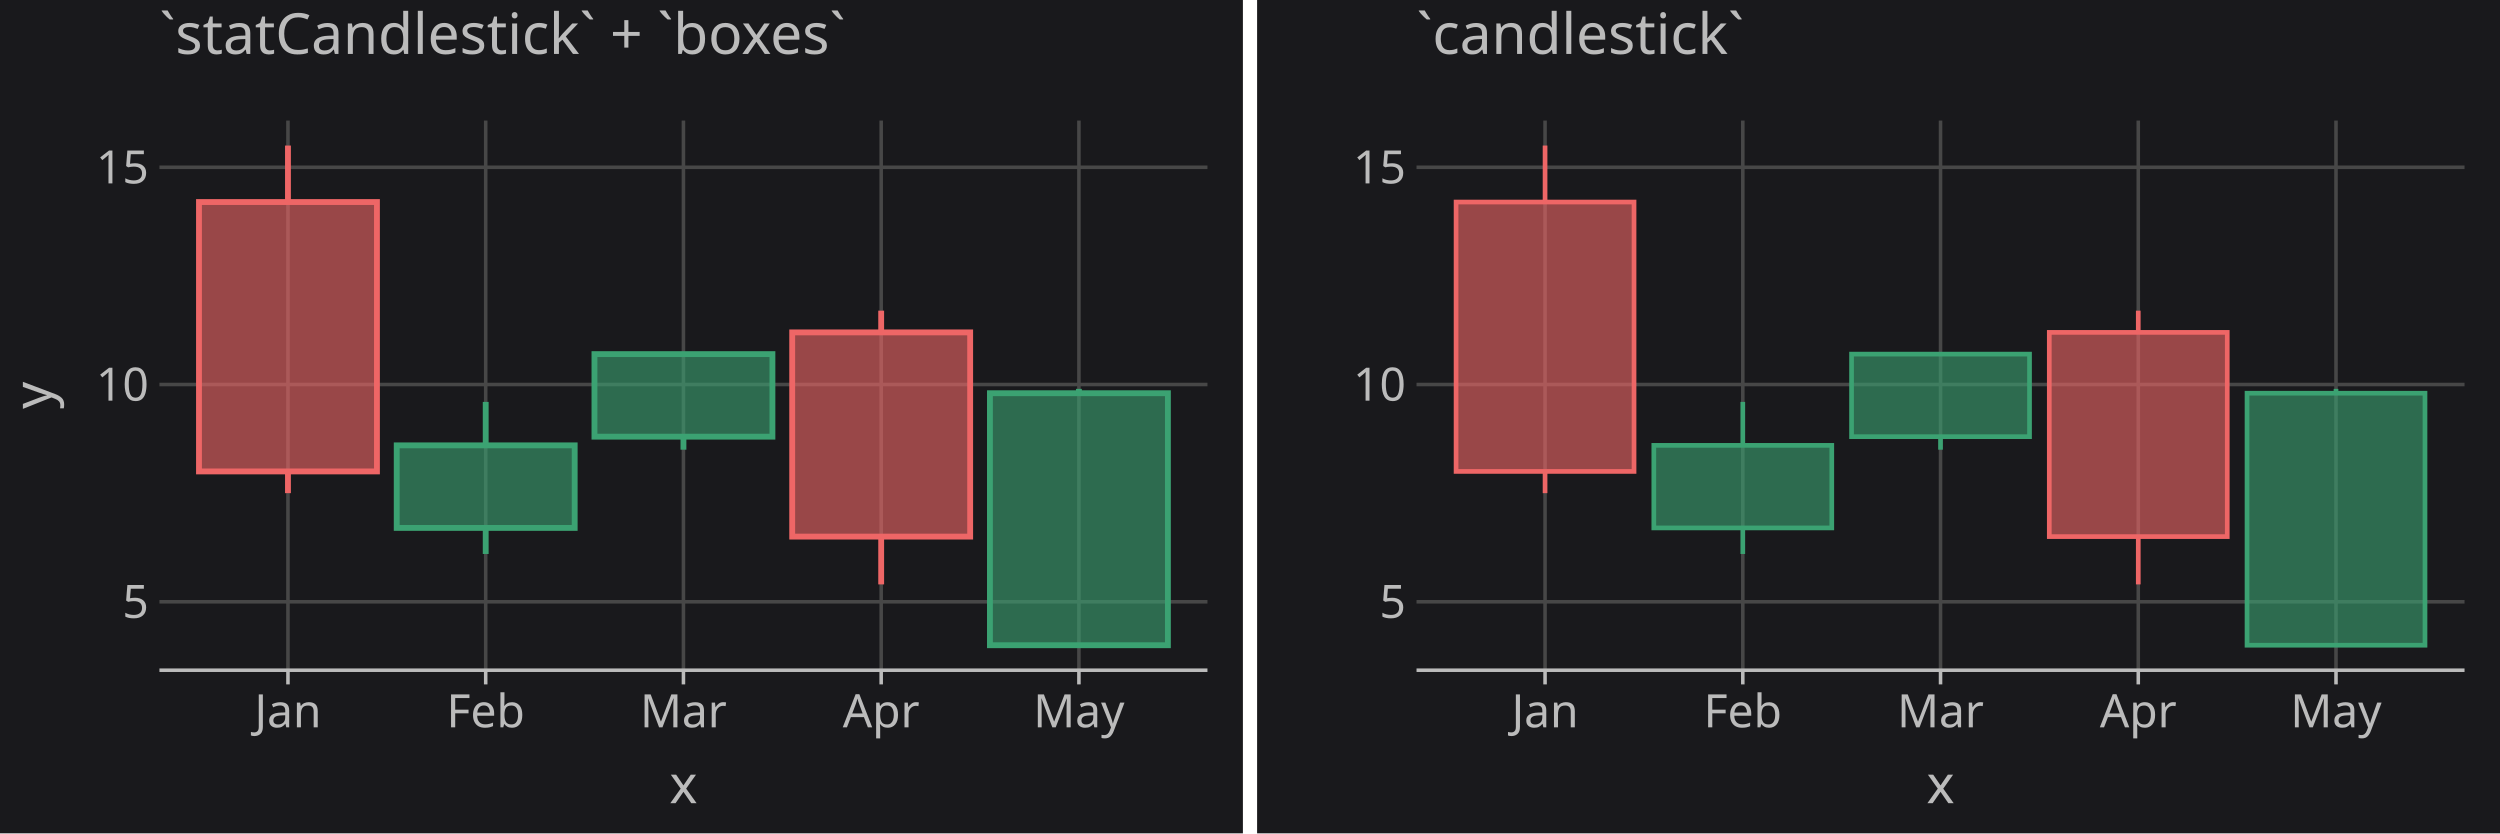
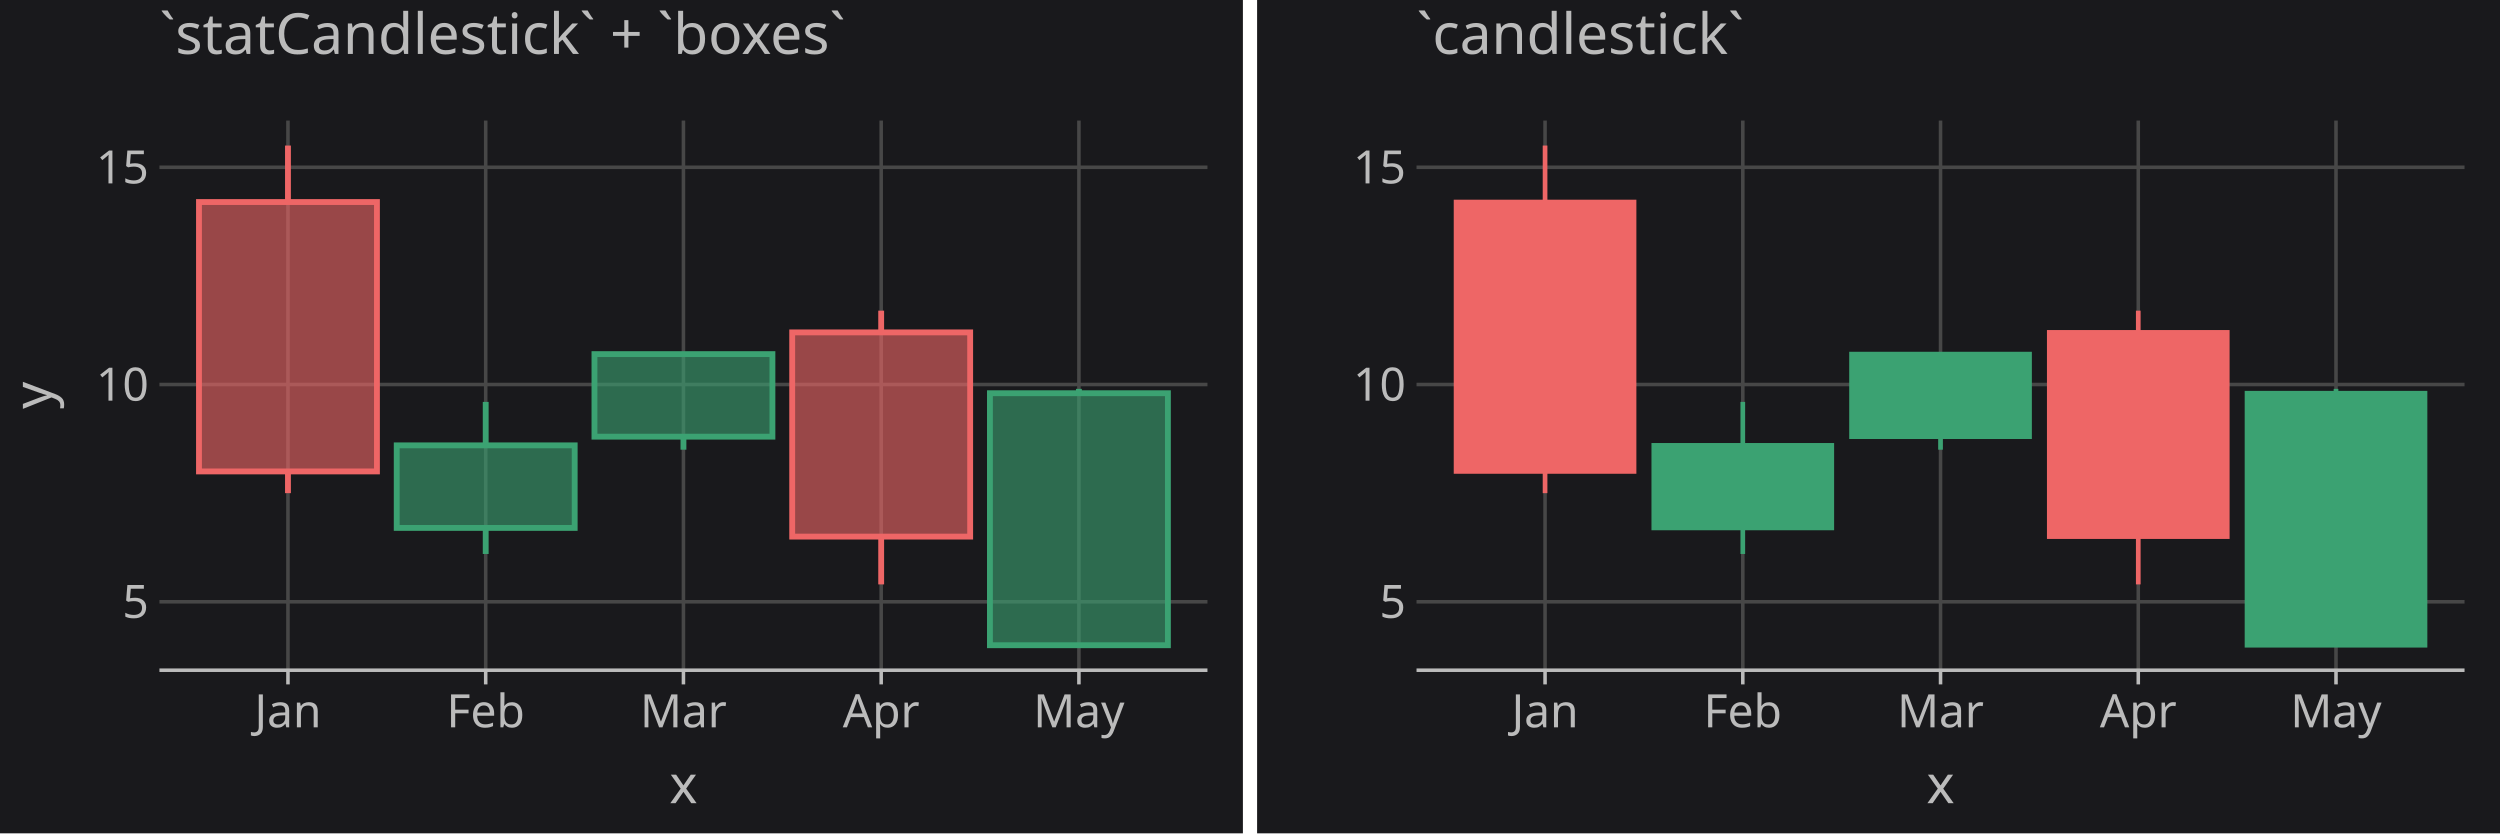
<svg xmlns="http://www.w3.org/2000/svg" class="plt-container" width="705.0" height="235.0">
  <g id="xXxprefixXx0">
    <rect x="0.0" y="0.0" height="235.0" width="705.0" fill="rgb(255,255,255)" fill-opacity="1.0" stroke="rgb(71,71,71)" stroke-opacity="1.0" stroke-width="0.0">
    </rect>
  </g>
  <svg class="plt-container" width="350.5" height="235.0" x="0.0" y="0.0">
    <style type="text/css">
    .plt-container {
   font-family: Lucida Grande, sans-serif;
   user-select: none;
   -webkit-user-select: none;
   -moz-user-select: none;
   -ms-user-select: none;
}
text {
   text-rendering: optimizeLegibility;
}
#xXxprefixXx1 .plot-title {
   fill: #bbbbbb;
   font-family: Lucida Grande, sans-serif;
   font-size: 16.0px;
   font-weight: normal;
   font-style: normal;   
}
#xXxprefixXx1 .plot-subtitle {
   fill: #bbbbbb;
   font-family: Lucida Grande, sans-serif;
   font-size: 15.0px;
   font-weight: normal;
   font-style: normal;   
}
#xXxprefixXx1 .plot-caption {
   fill: #bbbbbb;
   font-family: Lucida Grande, sans-serif;
   font-size: 13.0px;
   font-weight: normal;
   font-style: normal;   
}
#xXxprefixXx1 .legend-title {
   fill: #bbbbbb;
   font-family: Lucida Grande, sans-serif;
   font-size: 15.0px;
   font-weight: normal;
   font-style: normal;   
}
#xXxprefixXx1 .legend-item {
   fill: #bbbbbb;
   font-family: Lucida Grande, sans-serif;
   font-size: 13.0px;
   font-weight: normal;
   font-style: normal;   
}
#xXxprefixXx1 .axis-title-x {
   fill: #bbbbbb;
   font-family: Lucida Grande, sans-serif;
   font-size: 15.0px;
   font-weight: normal;
   font-style: normal;   
}
#xXxprefixXx1 .axis-text-x {
   fill: #bbbbbb;
   font-family: Lucida Grande, sans-serif;
   font-size: 13.0px;
   font-weight: normal;
   font-style: normal;   
}
#xXxprefixXx3 .axis-tooltip-text-x {
   fill: #303030;
   font-family: Lucida Grande, sans-serif;
   font-size: 13.0px;
   font-weight: normal;
   font-style: normal;   
}
#xXxprefixXx1 .axis-title-y {
   fill: #bbbbbb;
   font-family: Lucida Grande, sans-serif;
   font-size: 15.0px;
   font-weight: normal;
   font-style: normal;   
}
#xXxprefixXx1 .axis-text-y {
   fill: #bbbbbb;
   font-family: Lucida Grande, sans-serif;
   font-size: 13.0px;
   font-weight: normal;
   font-style: normal;   
}
#xXxprefixXx3 .axis-tooltip-text-y {
   fill: #303030;
   font-family: Lucida Grande, sans-serif;
   font-size: 13.0px;
   font-weight: normal;
   font-style: normal;   
}
#xXxprefixXx1 .facet-strip-text-x {
   fill: #bbbbbb;
   font-family: Lucida Grande, sans-serif;
   font-size: 13.0px;
   font-weight: normal;
   font-style: normal;   
}
#xXxprefixXx1 .facet-strip-text-y {
   fill: #bbbbbb;
   font-family: Lucida Grande, sans-serif;
   font-size: 13.0px;
   font-weight: normal;
   font-style: normal;   
}
#xXxprefixXx3 .tooltip-text {
   fill: #bbbbbb;
   font-family: Lucida Grande, sans-serif;
   font-size: 13.0px;
   font-weight: normal;
   font-style: normal;   
}
#xXxprefixXx3 .tooltip-title {
   fill: #bbbbbb;
   font-family: Lucida Grande, sans-serif;
   font-size: 13.0px;
   font-weight: bold;
   font-style: normal;   
}
#xXxprefixXx3 .tooltip-label {
   fill: #bbbbbb;
   font-family: Lucida Grande, sans-serif;
   font-size: 13.0px;
   font-weight: bold;
   font-style: normal;   
}

    </style>
    <g id="xXxprefixXx1">
      <path fill-rule="evenodd" fill="rgb(25,25,28)" fill-opacity="1.0" d="M0.0 0.0 L0.0 235.0 L350.5 235.0 L350.5 0.0 Z">
      </path>
      <g transform="translate(23.0 34.0 ) ">
        <g transform="translate(21.96121 0.0 ) ">
          <line x1="36.245" y1="155.0" x2="36.245" y2="-2.8421709430404007E-14" stroke="rgb(71,71,71)" stroke-opacity="1.0" stroke-width="1.0" fill="none">
          </line>
          <line x1="92.007" y1="155.0" x2="92.007" y2="-2.8421709430404007E-14" stroke="rgb(71,71,71)" stroke-opacity="1.0" stroke-width="1.0" fill="none">
          </line>
          <line x1="147.769" y1="155.0" x2="147.769" y2="-2.8421709430404007E-14" stroke="rgb(71,71,71)" stroke-opacity="1.0" stroke-width="1.0" fill="none">
          </line>
          <line x1="203.531" y1="155.0" x2="203.531" y2="-2.8421709430404007E-14" stroke="rgb(71,71,71)" stroke-opacity="1.0" stroke-width="1.0" fill="none">
          </line>
          <line x1="259.293" y1="155.0" x2="259.293" y2="-2.8421709430404007E-14" stroke="rgb(71,71,71)" stroke-opacity="1.0" stroke-width="1.0" fill="none">
          </line>
        </g>
        <g transform="translate(21.96121 155.0 ) ">
          <g transform="translate(36.24532 0.0 ) ">
            <line stroke-width="1.0" stroke="rgb(187,187,187)" stroke-opacity="1.0" x2="0.0" y2="4.0">
            </line>
            <g transform="translate(0.0 7.0 ) ">
              <text class="axis-text-x" text-anchor="middle" dy="0.7em">
                <tspan>Jan</tspan>
              </text>
            </g>
          </g>
          <g transform="translate(92.00736 0.0 ) ">
            <line stroke-width="1.0" stroke="rgb(187,187,187)" stroke-opacity="1.0" x2="0.0" y2="4.0">
            </line>
            <g transform="translate(0.0 7.0 ) ">
              <text class="axis-text-x" text-anchor="middle" dy="0.7em">
                <tspan>Feb</tspan>
              </text>
            </g>
          </g>
          <g transform="translate(147.7694 0.0 ) ">
            <line stroke-width="1.0" stroke="rgb(187,187,187)" stroke-opacity="1.0" x2="0.0" y2="4.0">
            </line>
            <g transform="translate(0.0 7.0 ) ">
              <text class="axis-text-x" text-anchor="middle" dy="0.7em">
                <tspan>Mar</tspan>
              </text>
            </g>
          </g>
          <g transform="translate(203.5314 0.0 ) ">
            <line stroke-width="1.0" stroke="rgb(187,187,187)" stroke-opacity="1.0" x2="0.0" y2="4.0">
            </line>
            <g transform="translate(0.0 7.0 ) ">
              <text class="axis-text-x" text-anchor="middle" dy="0.7em">
                <tspan>Apr</tspan>
              </text>
            </g>
          </g>
          <g transform="translate(259.2935 0.0 ) ">
            <line stroke-width="1.0" stroke="rgb(187,187,187)" stroke-opacity="1.0" x2="0.0" y2="4.0">
            </line>
            <g transform="translate(0.0 7.0 ) ">
              <text class="axis-text-x" text-anchor="middle" dy="0.7em">
                <tspan>May</tspan>
              </text>
            </g>
          </g>
          <line x1="0.0" y1="0.0" x2="295.539" y2="0.0" stroke-width="1.0" stroke="rgb(187,187,187)" stroke-opacity="1.0">
          </line>
        </g>
        <g transform="translate(21.96121 0.0 ) ">
          <line x1="0.0" y1="135.702" x2="295.539" y2="135.702" stroke="rgb(71,71,71)" stroke-opacity="1.0" stroke-width="1.0" fill="none">
          </line>
          <line x1="0.0" y1="74.437" x2="295.539" y2="74.437" stroke="rgb(71,71,71)" stroke-opacity="1.0" stroke-width="1.0" fill="none">
          </line>
          <line x1="0.0" y1="13.172" x2="295.539" y2="13.172" stroke="rgb(71,71,71)" stroke-opacity="1.0" stroke-width="1.0" fill="none">
          </line>
        </g>
        <g transform="translate(21.96121 0.0 ) ">
          <g transform="translate(0.0 135.7016 ) ">
            <g transform="translate(-3.0 0.0 ) ">
              <text class="axis-text-y" text-anchor="end" dy="0.35em">
                <tspan>5</tspan>
              </text>
            </g>
          </g>
          <g transform="translate(0.0 74.43676 ) ">
            <g transform="translate(-3.0 0.0 ) ">
              <text class="axis-text-y" text-anchor="end" dy="0.35em">
                <tspan>10</tspan>
              </text>
            </g>
          </g>
          <g transform="translate(0.0 13.17194 ) ">
            <g transform="translate(-3.0 0.0 ) ">
              <text class="axis-text-y" text-anchor="end" dy="0.35em">
                <tspan>15</tspan>
              </text>
            </g>
          </g>
        </g>
        <g transform="translate(21.96121 0.0 ) " clip-path="url(#xXxprefixXx2)" clip-bounds-jfx="[rect (0.0, 0.0), (295.539, 155.0)]">
          <defs>
            <clipPath id="xXxprefixXx2">
              <rect x="0.0" y="0.0" width="295.539" height="155.0">
              </rect>
            </clipPath>
          </defs>
          <rect x="11.152" y="22.974" height="75.968" width="50.186" stroke="rgb(238,102,102)" stroke-opacity="1.0" fill="rgb(238,102,102)" fill-opacity="0.6" stroke-width="1.65">
          </rect>
          <rect x="66.914" y="91.591" height="23.281" width="50.186" stroke="rgb(59,162,114)" stroke-opacity="1.0" fill="rgb(59,162,114)" fill-opacity="0.6" stroke-width="1.65">
          </rect>
          <rect x="122.676" y="65.86" height="23.281" width="50.186" stroke="rgb(59,162,114)" stroke-opacity="1.0" fill="rgb(59,162,114)" fill-opacity="0.6" stroke-width="1.65">
          </rect>
          <rect x="178.439" y="59.733" height="57.589" width="50.186" stroke="rgb(238,102,102)" stroke-opacity="1.0" fill="rgb(238,102,102)" fill-opacity="0.6" stroke-width="1.65">
          </rect>
          <rect x="234.201" y="76.887" height="71.067" width="50.186" stroke="rgb(59,162,114)" stroke-opacity="1.0" fill="rgb(59,162,114)" fill-opacity="0.6" stroke-width="1.65">
          </rect>
          <line x1="36.245" y1="98.943" x2="36.245" y2="105.069" stroke="rgb(238,102,102)" stroke-opacity="1.0" fill="rgb(238,102,102)" fill-opacity="0.6" stroke-width="1.65">
          </line>
          <line x1="36.245" y1="105.069" x2="36.245" y2="105.069" stroke="rgb(238,102,102)" stroke-opacity="1.0" fill="rgb(238,102,102)" fill-opacity="0.6" stroke-width="1.65">
          </line>
          <line x1="36.245" y1="22.974" x2="36.245" y2="7.045" stroke="rgb(238,102,102)" stroke-opacity="1.0" fill="rgb(238,102,102)" fill-opacity="0.6" stroke-width="1.65">
          </line>
          <line x1="36.245" y1="7.045" x2="36.245" y2="7.045" stroke="rgb(238,102,102)" stroke-opacity="1.0" fill="rgb(238,102,102)" fill-opacity="0.6" stroke-width="1.65">
          </line>
          <line x1="92.007" y1="114.872" x2="92.007" y2="122.223" stroke="rgb(59,162,114)" stroke-opacity="1.0" fill="rgb(59,162,114)" fill-opacity="0.6" stroke-width="1.65">
          </line>
          <line x1="92.007" y1="122.223" x2="92.007" y2="122.223" stroke="rgb(59,162,114)" stroke-opacity="1.0" fill="rgb(59,162,114)" fill-opacity="0.6" stroke-width="1.65">
          </line>
          <line x1="92.007" y1="91.591" x2="92.007" y2="79.338" stroke="rgb(59,162,114)" stroke-opacity="1.0" fill="rgb(59,162,114)" fill-opacity="0.6" stroke-width="1.65">
          </line>
          <line x1="92.007" y1="79.338" x2="92.007" y2="79.338" stroke="rgb(59,162,114)" stroke-opacity="1.0" fill="rgb(59,162,114)" fill-opacity="0.6" stroke-width="1.65">
          </line>
          <line x1="147.769" y1="89.14" x2="147.769" y2="92.816" stroke="rgb(59,162,114)" stroke-opacity="1.0" fill="rgb(59,162,114)" fill-opacity="0.6" stroke-width="1.65">
          </line>
          <line x1="147.769" y1="92.816" x2="147.769" y2="92.816" stroke="rgb(59,162,114)" stroke-opacity="1.0" fill="rgb(59,162,114)" fill-opacity="0.6" stroke-width="1.65">
          </line>
          <line x1="147.769" y1="65.86" x2="147.769" y2="65.86" stroke="rgb(59,162,114)" stroke-opacity="1.0" fill="rgb(59,162,114)" fill-opacity="0.6" stroke-width="1.65">
          </line>
          <line x1="147.769" y1="65.86" x2="147.769" y2="65.86" stroke="rgb(59,162,114)" stroke-opacity="1.0" fill="rgb(59,162,114)" fill-opacity="0.6" stroke-width="1.65">
          </line>
          <line x1="203.531" y1="117.322" x2="203.531" y2="130.8" stroke="rgb(238,102,102)" stroke-opacity="1.0" fill="rgb(238,102,102)" fill-opacity="0.6" stroke-width="1.65">
          </line>
          <line x1="203.531" y1="130.8" x2="203.531" y2="130.8" stroke="rgb(238,102,102)" stroke-opacity="1.0" fill="rgb(238,102,102)" fill-opacity="0.6" stroke-width="1.65">
          </line>
          <line x1="203.531" y1="59.733" x2="203.531" y2="53.607" stroke="rgb(238,102,102)" stroke-opacity="1.0" fill="rgb(238,102,102)" fill-opacity="0.6" stroke-width="1.65">
          </line>
          <line x1="203.531" y1="53.607" x2="203.531" y2="53.607" stroke="rgb(238,102,102)" stroke-opacity="1.0" fill="rgb(238,102,102)" fill-opacity="0.6" stroke-width="1.65">
          </line>
          <line x1="259.293" y1="147.955" x2="259.293" y2="147.955" stroke="rgb(59,162,114)" stroke-opacity="1.0" fill="rgb(59,162,114)" fill-opacity="0.6" stroke-width="1.65">
          </line>
          <line x1="259.293" y1="147.955" x2="259.293" y2="147.955" stroke="rgb(59,162,114)" stroke-opacity="1.0" fill="rgb(59,162,114)" fill-opacity="0.6" stroke-width="1.65">
          </line>
          <line x1="259.293" y1="76.887" x2="259.293" y2="75.662" stroke="rgb(59,162,114)" stroke-opacity="1.0" fill="rgb(59,162,114)" fill-opacity="0.6" stroke-width="1.65">
          </line>
          <line x1="259.293" y1="75.662" x2="259.293" y2="75.662" stroke="rgb(59,162,114)" stroke-opacity="1.0" fill="rgb(59,162,114)" fill-opacity="0.6" stroke-width="1.65">
          </line>
        </g>
      </g>
      <g transform="translate(44.96121 15.2 ) ">
        <text class="plot-title" y="0.0">
          <tspan>`statCandlestick` + `boxes`</tspan>
        </text>
      </g>
      <g transform="translate(14.5 111.5 ) rotate(-90.0 ) ">
        <text class="axis-title-y" y="0.0" text-anchor="middle">
          <tspan>y</tspan>
        </text>
      </g>
      <g transform="translate(192.7306 226.5 ) ">
        <text class="axis-title-x" y="0.0" text-anchor="middle">
          <tspan>x</tspan>
        </text>
      </g>
      <path fill="rgb(0,0,0)" fill-opacity="0.0" stroke="rgb(187,187,187)" stroke-opacity="1.0" stroke-width="0.0" d="M0.0 0.0 L0.0 235.0 L350.5 235.0 L350.5 0.0 Z">
      </path>
    </g>
    <g id="xXxprefixXx3">
    </g>
  </svg>
  <svg class="plt-container" width="350.5" height="235.0" x="354.5" y="0.0">
    <style type="text/css">
    .plt-container {
   font-family: Lucida Grande, sans-serif;
   user-select: none;
   -webkit-user-select: none;
   -moz-user-select: none;
   -ms-user-select: none;
}
text {
   text-rendering: optimizeLegibility;
}
#xXxprefixXx4 .plot-title {
   fill: #bbbbbb;
   font-family: Lucida Grande, sans-serif;
   font-size: 16.0px;
   font-weight: normal;
   font-style: normal;   
}
#xXxprefixXx4 .plot-subtitle {
   fill: #bbbbbb;
   font-family: Lucida Grande, sans-serif;
   font-size: 15.0px;
   font-weight: normal;
   font-style: normal;   
}
#xXxprefixXx4 .plot-caption {
   fill: #bbbbbb;
   font-family: Lucida Grande, sans-serif;
   font-size: 13.0px;
   font-weight: normal;
   font-style: normal;   
}
#xXxprefixXx4 .legend-title {
   fill: #bbbbbb;
   font-family: Lucida Grande, sans-serif;
   font-size: 15.0px;
   font-weight: normal;
   font-style: normal;   
}
#xXxprefixXx4 .legend-item {
   fill: #bbbbbb;
   font-family: Lucida Grande, sans-serif;
   font-size: 13.0px;
   font-weight: normal;
   font-style: normal;   
}
#xXxprefixXx4 .axis-title-x {
   fill: #bbbbbb;
   font-family: Lucida Grande, sans-serif;
   font-size: 15.0px;
   font-weight: normal;
   font-style: normal;   
}
#xXxprefixXx4 .axis-text-x {
   fill: #bbbbbb;
   font-family: Lucida Grande, sans-serif;
   font-size: 13.0px;
   font-weight: normal;
   font-style: normal;   
}
#xXxprefixXx6 .axis-tooltip-text-x {
   fill: #303030;
   font-family: Lucida Grande, sans-serif;
   font-size: 13.0px;
   font-weight: normal;
   font-style: normal;   
}
#xXxprefixXx4 .axis-title-y {
   fill: #bbbbbb;
   font-family: Lucida Grande, sans-serif;
   font-size: 15.0px;
   font-weight: normal;
   font-style: normal;   
}
#xXxprefixXx4 .axis-text-y {
   fill: #bbbbbb;
   font-family: Lucida Grande, sans-serif;
   font-size: 13.0px;
   font-weight: normal;
   font-style: normal;   
}
#xXxprefixXx6 .axis-tooltip-text-y {
   fill: #303030;
   font-family: Lucida Grande, sans-serif;
   font-size: 13.0px;
   font-weight: normal;
   font-style: normal;   
}
#xXxprefixXx4 .facet-strip-text-x {
   fill: #bbbbbb;
   font-family: Lucida Grande, sans-serif;
   font-size: 13.0px;
   font-weight: normal;
   font-style: normal;   
}
#xXxprefixXx4 .facet-strip-text-y {
   fill: #bbbbbb;
   font-family: Lucida Grande, sans-serif;
   font-size: 13.0px;
   font-weight: normal;
   font-style: normal;   
}
#xXxprefixXx6 .tooltip-text {
   fill: #bbbbbb;
   font-family: Lucida Grande, sans-serif;
   font-size: 13.0px;
   font-weight: normal;
   font-style: normal;   
}
#xXxprefixXx6 .tooltip-title {
   fill: #bbbbbb;
   font-family: Lucida Grande, sans-serif;
   font-size: 13.0px;
   font-weight: bold;
   font-style: normal;   
}
#xXxprefixXx6 .tooltip-label {
   fill: #bbbbbb;
   font-family: Lucida Grande, sans-serif;
   font-size: 13.0px;
   font-weight: bold;
   font-style: normal;   
}

    </style>
    <g id="xXxprefixXx4">
      <path fill-rule="evenodd" fill="rgb(25,25,28)" fill-opacity="1.0" d="M0.0 0.0 L0.0 235.0 L350.5 235.0 L350.5 0.0 Z">
      </path>
      <g transform="translate(23.0 34.0 ) ">
        <g transform="translate(21.96121 0.0 ) ">
          <line x1="36.245" y1="155.0" x2="36.245" y2="-2.8421709430404007E-14" stroke="rgb(71,71,71)" stroke-opacity="1.0" stroke-width="1.0" fill="none">
          </line>
          <line x1="92.007" y1="155.0" x2="92.007" y2="-2.8421709430404007E-14" stroke="rgb(71,71,71)" stroke-opacity="1.0" stroke-width="1.0" fill="none">
          </line>
          <line x1="147.769" y1="155.0" x2="147.769" y2="-2.8421709430404007E-14" stroke="rgb(71,71,71)" stroke-opacity="1.0" stroke-width="1.0" fill="none">
          </line>
          <line x1="203.531" y1="155.0" x2="203.531" y2="-2.8421709430404007E-14" stroke="rgb(71,71,71)" stroke-opacity="1.0" stroke-width="1.0" fill="none">
          </line>
          <line x1="259.293" y1="155.0" x2="259.293" y2="-2.8421709430404007E-14" stroke="rgb(71,71,71)" stroke-opacity="1.0" stroke-width="1.0" fill="none">
          </line>
        </g>
        <g transform="translate(21.96121 155.0 ) ">
          <g transform="translate(36.24532 0.0 ) ">
            <line stroke-width="1.0" stroke="rgb(187,187,187)" stroke-opacity="1.0" x2="0.0" y2="4.0">
            </line>
            <g transform="translate(0.0 7.0 ) ">
              <text class="axis-text-x" text-anchor="middle" dy="0.7em">
                <tspan>Jan</tspan>
              </text>
            </g>
          </g>
          <g transform="translate(92.00736 0.0 ) ">
            <line stroke-width="1.0" stroke="rgb(187,187,187)" stroke-opacity="1.0" x2="0.0" y2="4.0">
            </line>
            <g transform="translate(0.0 7.0 ) ">
              <text class="axis-text-x" text-anchor="middle" dy="0.7em">
                <tspan>Feb</tspan>
              </text>
            </g>
          </g>
          <g transform="translate(147.7694 0.0 ) ">
            <line stroke-width="1.0" stroke="rgb(187,187,187)" stroke-opacity="1.0" x2="0.0" y2="4.0">
            </line>
            <g transform="translate(0.0 7.0 ) ">
              <text class="axis-text-x" text-anchor="middle" dy="0.7em">
                <tspan>Mar</tspan>
              </text>
            </g>
          </g>
          <g transform="translate(203.5314 0.0 ) ">
            <line stroke-width="1.0" stroke="rgb(187,187,187)" stroke-opacity="1.0" x2="0.0" y2="4.0">
            </line>
            <g transform="translate(0.0 7.0 ) ">
              <text class="axis-text-x" text-anchor="middle" dy="0.7em">
                <tspan>Apr</tspan>
              </text>
            </g>
          </g>
          <g transform="translate(259.2935 0.0 ) ">
            <line stroke-width="1.0" stroke="rgb(187,187,187)" stroke-opacity="1.0" x2="0.0" y2="4.0">
            </line>
            <g transform="translate(0.0 7.0 ) ">
              <text class="axis-text-x" text-anchor="middle" dy="0.7em">
                <tspan>May</tspan>
              </text>
            </g>
          </g>
          <line x1="0.0" y1="0.0" x2="295.539" y2="0.0" stroke-width="1.0" stroke="rgb(187,187,187)" stroke-opacity="1.0">
          </line>
        </g>
        <g transform="translate(21.96121 0.0 ) ">
          <line x1="0.0" y1="135.702" x2="295.539" y2="135.702" stroke="rgb(71,71,71)" stroke-opacity="1.0" stroke-width="1.0" fill="none">
          </line>
          <line x1="0.0" y1="74.437" x2="295.539" y2="74.437" stroke="rgb(71,71,71)" stroke-opacity="1.0" stroke-width="1.0" fill="none">
          </line>
          <line x1="0.0" y1="13.172" x2="295.539" y2="13.172" stroke="rgb(71,71,71)" stroke-opacity="1.0" stroke-width="1.0" fill="none">
          </line>
        </g>
        <g transform="translate(21.96121 0.0 ) ">
          <g transform="translate(0.0 135.7016 ) ">
            <g transform="translate(-3.0 0.0 ) ">
              <text class="axis-text-y" text-anchor="end" dy="0.35em">
                <tspan>5</tspan>
              </text>
            </g>
          </g>
          <g transform="translate(0.0 74.43676 ) ">
            <g transform="translate(-3.0 0.0 ) ">
              <text class="axis-text-y" text-anchor="end" dy="0.35em">
                <tspan>10</tspan>
              </text>
            </g>
          </g>
          <g transform="translate(0.0 13.17194 ) ">
            <g transform="translate(-3.0 0.0 ) ">
              <text class="axis-text-y" text-anchor="end" dy="0.35em">
                <tspan>15</tspan>
              </text>
            </g>
          </g>
        </g>
        <g transform="translate(21.96121 0.0 ) " clip-path="url(#xXxprefixXx5)" clip-bounds-jfx="[rect (0.0, 0.0), (295.539, 155.0)]">
          <defs>
            <clipPath id="xXxprefixXx5">
              <rect x="0.0" y="0.0" width="295.539" height="155.0">
              </rect>
            </clipPath>
          </defs>
-           <rect x="11.152" y="22.974" height="75.968" width="50.186" stroke="rgb(238,102,102)" stroke-opacity="1.0" fill="rgb(238,102,102)" fill-opacity="0.6" stroke-width="1.32">
-           </rect>
-           <rect x="66.914" y="91.591" height="23.281" width="50.186" stroke="rgb(59,162,114)" stroke-opacity="1.0" fill="rgb(59,162,114)" fill-opacity="0.6" stroke-width="1.32">
-           </rect>
-           <rect x="122.676" y="65.86" height="23.281" width="50.186" stroke="rgb(59,162,114)" stroke-opacity="1.0" fill="rgb(59,162,114)" fill-opacity="0.6" stroke-width="1.32">
-           </rect>
-           <rect x="178.439" y="59.733" height="57.589" width="50.186" stroke="rgb(238,102,102)" stroke-opacity="1.0" fill="rgb(238,102,102)" fill-opacity="0.6" stroke-width="1.32">
-           </rect>
-           <rect x="234.201" y="76.887" height="71.067" width="50.186" stroke="rgb(59,162,114)" stroke-opacity="1.0" fill="rgb(59,162,114)" fill-opacity="0.6" stroke-width="1.32">
-           </rect>
-           <line x1="36.245" y1="98.943" x2="36.245" y2="105.069" stroke="rgb(238,102,102)" stroke-opacity="1.0" fill="rgb(238,102,102)" fill-opacity="0.6" stroke-width="1.32">
-           </line>
-           <line x1="36.245" y1="105.069" x2="36.245" y2="105.069" stroke="rgb(238,102,102)" stroke-opacity="1.0" fill="rgb(238,102,102)" fill-opacity="0.6" stroke-width="1.32">
-           </line>
-           <line x1="36.245" y1="22.974" x2="36.245" y2="7.045" stroke="rgb(238,102,102)" stroke-opacity="1.0" fill="rgb(238,102,102)" fill-opacity="0.6" stroke-width="1.32">
-           </line>
-           <line x1="36.245" y1="7.045" x2="36.245" y2="7.045" stroke="rgb(238,102,102)" stroke-opacity="1.0" fill="rgb(238,102,102)" fill-opacity="0.6" stroke-width="1.32">
-           </line>
-           <line x1="92.007" y1="114.872" x2="92.007" y2="122.223" stroke="rgb(59,162,114)" stroke-opacity="1.0" fill="rgb(59,162,114)" fill-opacity="0.6" stroke-width="1.32">
-           </line>
-           <line x1="92.007" y1="122.223" x2="92.007" y2="122.223" stroke="rgb(59,162,114)" stroke-opacity="1.0" fill="rgb(59,162,114)" fill-opacity="0.6" stroke-width="1.32">
-           </line>
-           <line x1="92.007" y1="91.591" x2="92.007" y2="79.338" stroke="rgb(59,162,114)" stroke-opacity="1.0" fill="rgb(59,162,114)" fill-opacity="0.6" stroke-width="1.32">
-           </line>
-           <line x1="92.007" y1="79.338" x2="92.007" y2="79.338" stroke="rgb(59,162,114)" stroke-opacity="1.0" fill="rgb(59,162,114)" fill-opacity="0.6" stroke-width="1.32">
-           </line>
-           <line x1="147.769" y1="89.14" x2="147.769" y2="92.816" stroke="rgb(59,162,114)" stroke-opacity="1.0" fill="rgb(59,162,114)" fill-opacity="0.6" stroke-width="1.32">
-           </line>
-           <line x1="147.769" y1="92.816" x2="147.769" y2="92.816" stroke="rgb(59,162,114)" stroke-opacity="1.0" fill="rgb(59,162,114)" fill-opacity="0.6" stroke-width="1.32">
-           </line>
-           <line x1="147.769" y1="65.86" x2="147.769" y2="65.86" stroke="rgb(59,162,114)" stroke-opacity="1.0" fill="rgb(59,162,114)" fill-opacity="0.6" stroke-width="1.32">
-           </line>
-           <line x1="147.769" y1="65.86" x2="147.769" y2="65.86" stroke="rgb(59,162,114)" stroke-opacity="1.0" fill="rgb(59,162,114)" fill-opacity="0.6" stroke-width="1.32">
-           </line>
-           <line x1="203.531" y1="117.322" x2="203.531" y2="130.8" stroke="rgb(238,102,102)" stroke-opacity="1.0" fill="rgb(238,102,102)" fill-opacity="0.6" stroke-width="1.32">
-           </line>
-           <line x1="203.531" y1="130.8" x2="203.531" y2="130.8" stroke="rgb(238,102,102)" stroke-opacity="1.0" fill="rgb(238,102,102)" fill-opacity="0.6" stroke-width="1.32">
-           </line>
-           <line x1="203.531" y1="59.733" x2="203.531" y2="53.607" stroke="rgb(238,102,102)" stroke-opacity="1.0" fill="rgb(238,102,102)" fill-opacity="0.6" stroke-width="1.32">
-           </line>
-           <line x1="203.531" y1="53.607" x2="203.531" y2="53.607" stroke="rgb(238,102,102)" stroke-opacity="1.0" fill="rgb(238,102,102)" fill-opacity="0.6" stroke-width="1.32">
-           </line>
-           <line x1="259.293" y1="147.955" x2="259.293" y2="147.955" stroke="rgb(59,162,114)" stroke-opacity="1.0" fill="rgb(59,162,114)" fill-opacity="0.6" stroke-width="1.32">
-           </line>
-           <line x1="259.293" y1="147.955" x2="259.293" y2="147.955" stroke="rgb(59,162,114)" stroke-opacity="1.0" fill="rgb(59,162,114)" fill-opacity="0.6" stroke-width="1.32">
-           </line>
-           <line x1="259.293" y1="76.887" x2="259.293" y2="75.662" stroke="rgb(59,162,114)" stroke-opacity="1.0" fill="rgb(59,162,114)" fill-opacity="0.6" stroke-width="1.32">
-           </line>
-           <line x1="259.293" y1="75.662" x2="259.293" y2="75.662" stroke="rgb(59,162,114)" stroke-opacity="1.0" fill="rgb(59,162,114)" fill-opacity="0.6" stroke-width="1.32">
+           <rect x="11.152" y="22.974" height="75.968" width="50.186" stroke="rgb(238,102,102)" stroke-opacity="1.0" fill="rgb(238,102,102)" fill-opacity="1.0" stroke-width="1.32">
+           </rect>
+           <rect x="66.914" y="91.591" height="23.281" width="50.186" stroke="rgb(59,162,114)" stroke-opacity="1.0" fill="rgb(59,162,114)" fill-opacity="1.0" stroke-width="1.32">
+           </rect>
+           <rect x="122.676" y="65.86" height="23.281" width="50.186" stroke="rgb(59,162,114)" stroke-opacity="1.0" fill="rgb(59,162,114)" fill-opacity="1.0" stroke-width="1.32">
+           </rect>
+           <rect x="178.439" y="59.733" height="57.589" width="50.186" stroke="rgb(238,102,102)" stroke-opacity="1.0" fill="rgb(238,102,102)" fill-opacity="1.0" stroke-width="1.32">
+           </rect>
+           <rect x="234.201" y="76.887" height="71.067" width="50.186" stroke="rgb(59,162,114)" stroke-opacity="1.0" fill="rgb(59,162,114)" fill-opacity="1.0" stroke-width="1.32">
+           </rect>
+           <line x1="36.245" y1="98.943" x2="36.245" y2="105.069" stroke="rgb(238,102,102)" stroke-opacity="1.0" fill="rgb(238,102,102)" fill-opacity="1.0" stroke-width="1.32">
+           </line>
+           <line x1="36.245" y1="105.069" x2="36.245" y2="105.069" stroke="rgb(238,102,102)" stroke-opacity="1.0" fill="rgb(238,102,102)" fill-opacity="1.0" stroke-width="1.32">
+           </line>
+           <line x1="36.245" y1="22.974" x2="36.245" y2="7.045" stroke="rgb(238,102,102)" stroke-opacity="1.0" fill="rgb(238,102,102)" fill-opacity="1.0" stroke-width="1.32">
+           </line>
+           <line x1="36.245" y1="7.045" x2="36.245" y2="7.045" stroke="rgb(238,102,102)" stroke-opacity="1.0" fill="rgb(238,102,102)" fill-opacity="1.0" stroke-width="1.32">
+           </line>
+           <line x1="92.007" y1="114.872" x2="92.007" y2="122.223" stroke="rgb(59,162,114)" stroke-opacity="1.0" fill="rgb(59,162,114)" fill-opacity="1.0" stroke-width="1.32">
+           </line>
+           <line x1="92.007" y1="122.223" x2="92.007" y2="122.223" stroke="rgb(59,162,114)" stroke-opacity="1.0" fill="rgb(59,162,114)" fill-opacity="1.0" stroke-width="1.32">
+           </line>
+           <line x1="92.007" y1="91.591" x2="92.007" y2="79.338" stroke="rgb(59,162,114)" stroke-opacity="1.0" fill="rgb(59,162,114)" fill-opacity="1.0" stroke-width="1.32">
+           </line>
+           <line x1="92.007" y1="79.338" x2="92.007" y2="79.338" stroke="rgb(59,162,114)" stroke-opacity="1.0" fill="rgb(59,162,114)" fill-opacity="1.0" stroke-width="1.32">
+           </line>
+           <line x1="147.769" y1="89.14" x2="147.769" y2="92.816" stroke="rgb(59,162,114)" stroke-opacity="1.0" fill="rgb(59,162,114)" fill-opacity="1.0" stroke-width="1.32">
+           </line>
+           <line x1="147.769" y1="92.816" x2="147.769" y2="92.816" stroke="rgb(59,162,114)" stroke-opacity="1.0" fill="rgb(59,162,114)" fill-opacity="1.0" stroke-width="1.32">
+           </line>
+           <line x1="147.769" y1="65.86" x2="147.769" y2="65.86" stroke="rgb(59,162,114)" stroke-opacity="1.0" fill="rgb(59,162,114)" fill-opacity="1.0" stroke-width="1.32">
+           </line>
+           <line x1="147.769" y1="65.86" x2="147.769" y2="65.86" stroke="rgb(59,162,114)" stroke-opacity="1.0" fill="rgb(59,162,114)" fill-opacity="1.0" stroke-width="1.32">
+           </line>
+           <line x1="203.531" y1="117.322" x2="203.531" y2="130.8" stroke="rgb(238,102,102)" stroke-opacity="1.0" fill="rgb(238,102,102)" fill-opacity="1.0" stroke-width="1.32">
+           </line>
+           <line x1="203.531" y1="130.8" x2="203.531" y2="130.8" stroke="rgb(238,102,102)" stroke-opacity="1.0" fill="rgb(238,102,102)" fill-opacity="1.0" stroke-width="1.32">
+           </line>
+           <line x1="203.531" y1="59.733" x2="203.531" y2="53.607" stroke="rgb(238,102,102)" stroke-opacity="1.0" fill="rgb(238,102,102)" fill-opacity="1.0" stroke-width="1.32">
+           </line>
+           <line x1="203.531" y1="53.607" x2="203.531" y2="53.607" stroke="rgb(238,102,102)" stroke-opacity="1.0" fill="rgb(238,102,102)" fill-opacity="1.0" stroke-width="1.32">
+           </line>
+           <line x1="259.293" y1="147.955" x2="259.293" y2="147.955" stroke="rgb(59,162,114)" stroke-opacity="1.0" fill="rgb(59,162,114)" fill-opacity="1.0" stroke-width="1.32">
+           </line>
+           <line x1="259.293" y1="147.955" x2="259.293" y2="147.955" stroke="rgb(59,162,114)" stroke-opacity="1.0" fill="rgb(59,162,114)" fill-opacity="1.0" stroke-width="1.32">
+           </line>
+           <line x1="259.293" y1="76.887" x2="259.293" y2="75.662" stroke="rgb(59,162,114)" stroke-opacity="1.0" fill="rgb(59,162,114)" fill-opacity="1.0" stroke-width="1.32">
+           </line>
+           <line x1="259.293" y1="75.662" x2="259.293" y2="75.662" stroke="rgb(59,162,114)" stroke-opacity="1.0" fill="rgb(59,162,114)" fill-opacity="1.0" stroke-width="1.32">
          </line>
        </g>
      </g>
      <g transform="translate(44.96121 15.2 ) ">
        <text class="plot-title" y="0.0">
          <tspan>`candlestick`</tspan>
        </text>
      </g>
      <g transform="translate(14.5 111.5 ) rotate(-90.0 ) ">
        <text class="axis-title-y" y="0.0" text-anchor="middle">
          <tspan />
        </text>
      </g>
      <g transform="translate(192.7306 226.5 ) ">
        <text class="axis-title-x" y="0.0" text-anchor="middle">
          <tspan>x</tspan>
        </text>
      </g>
      <path fill="rgb(0,0,0)" fill-opacity="0.0" stroke="rgb(187,187,187)" stroke-opacity="1.0" stroke-width="0.0" d="M0.0 0.0 L0.0 235.0 L350.5 235.0 L350.5 0.0 Z">
      </path>
    </g>
    <g id="xXxprefixXx6">
    </g>
  </svg>
</svg>
